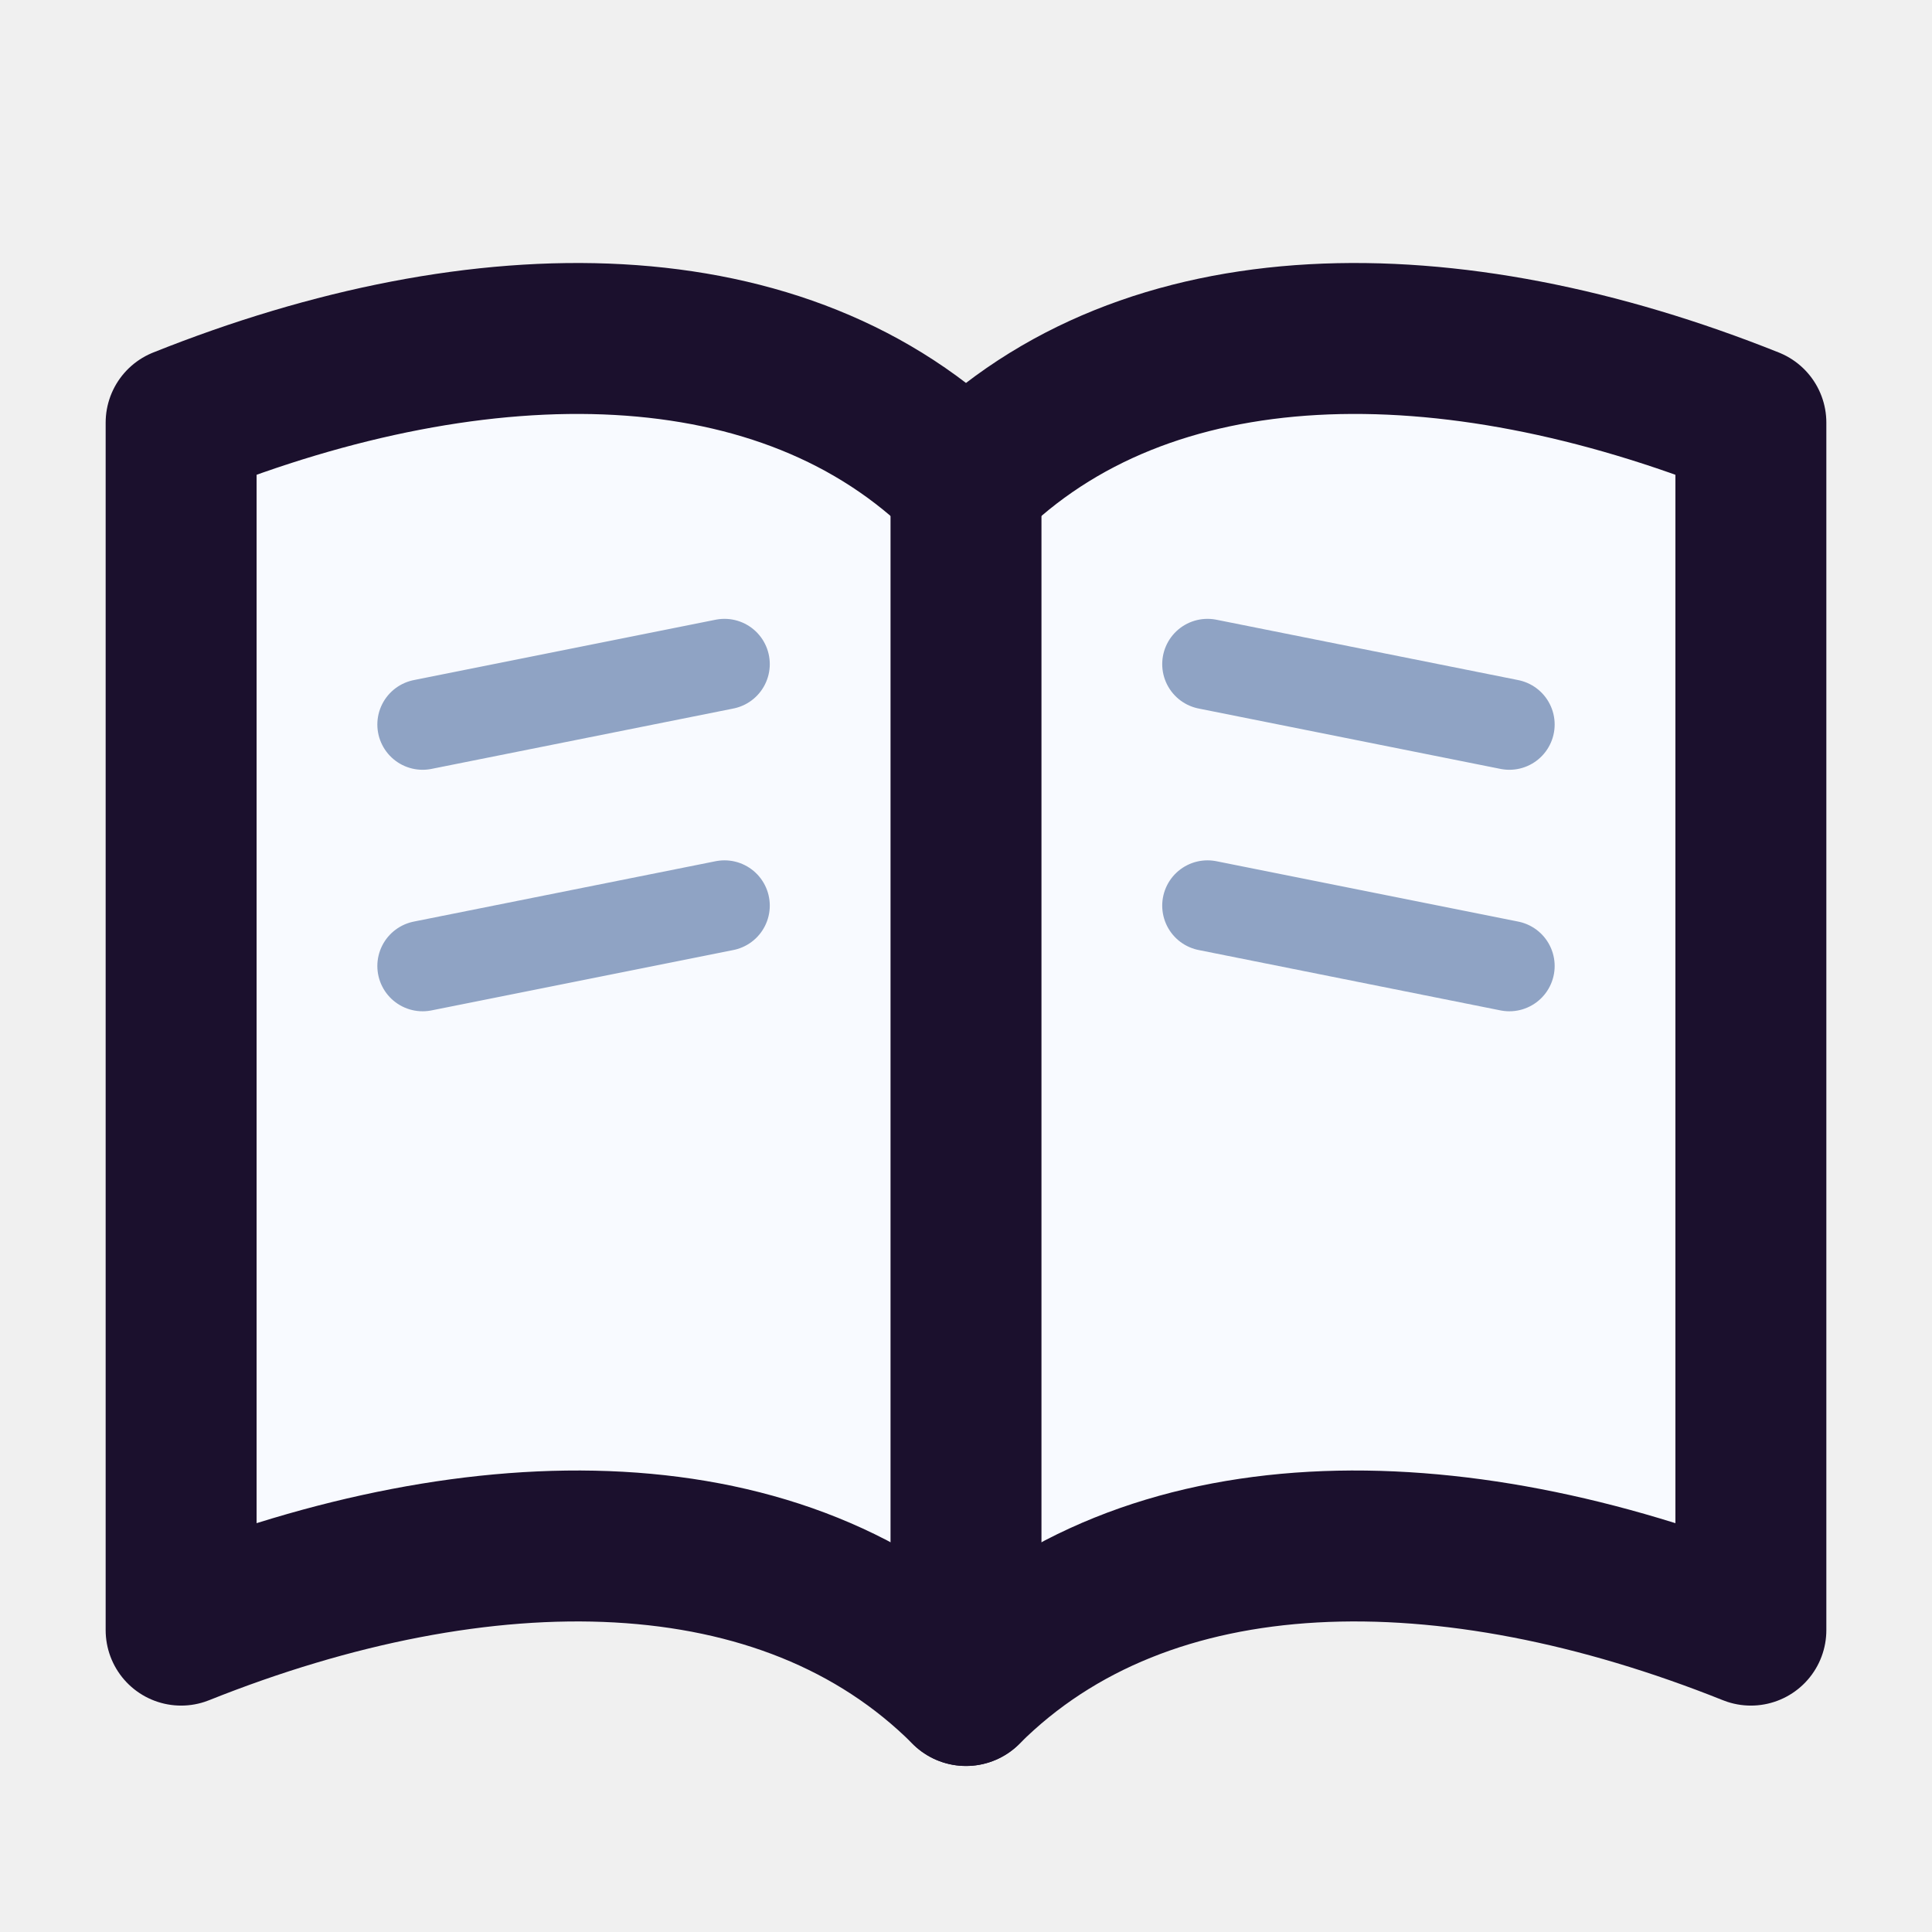
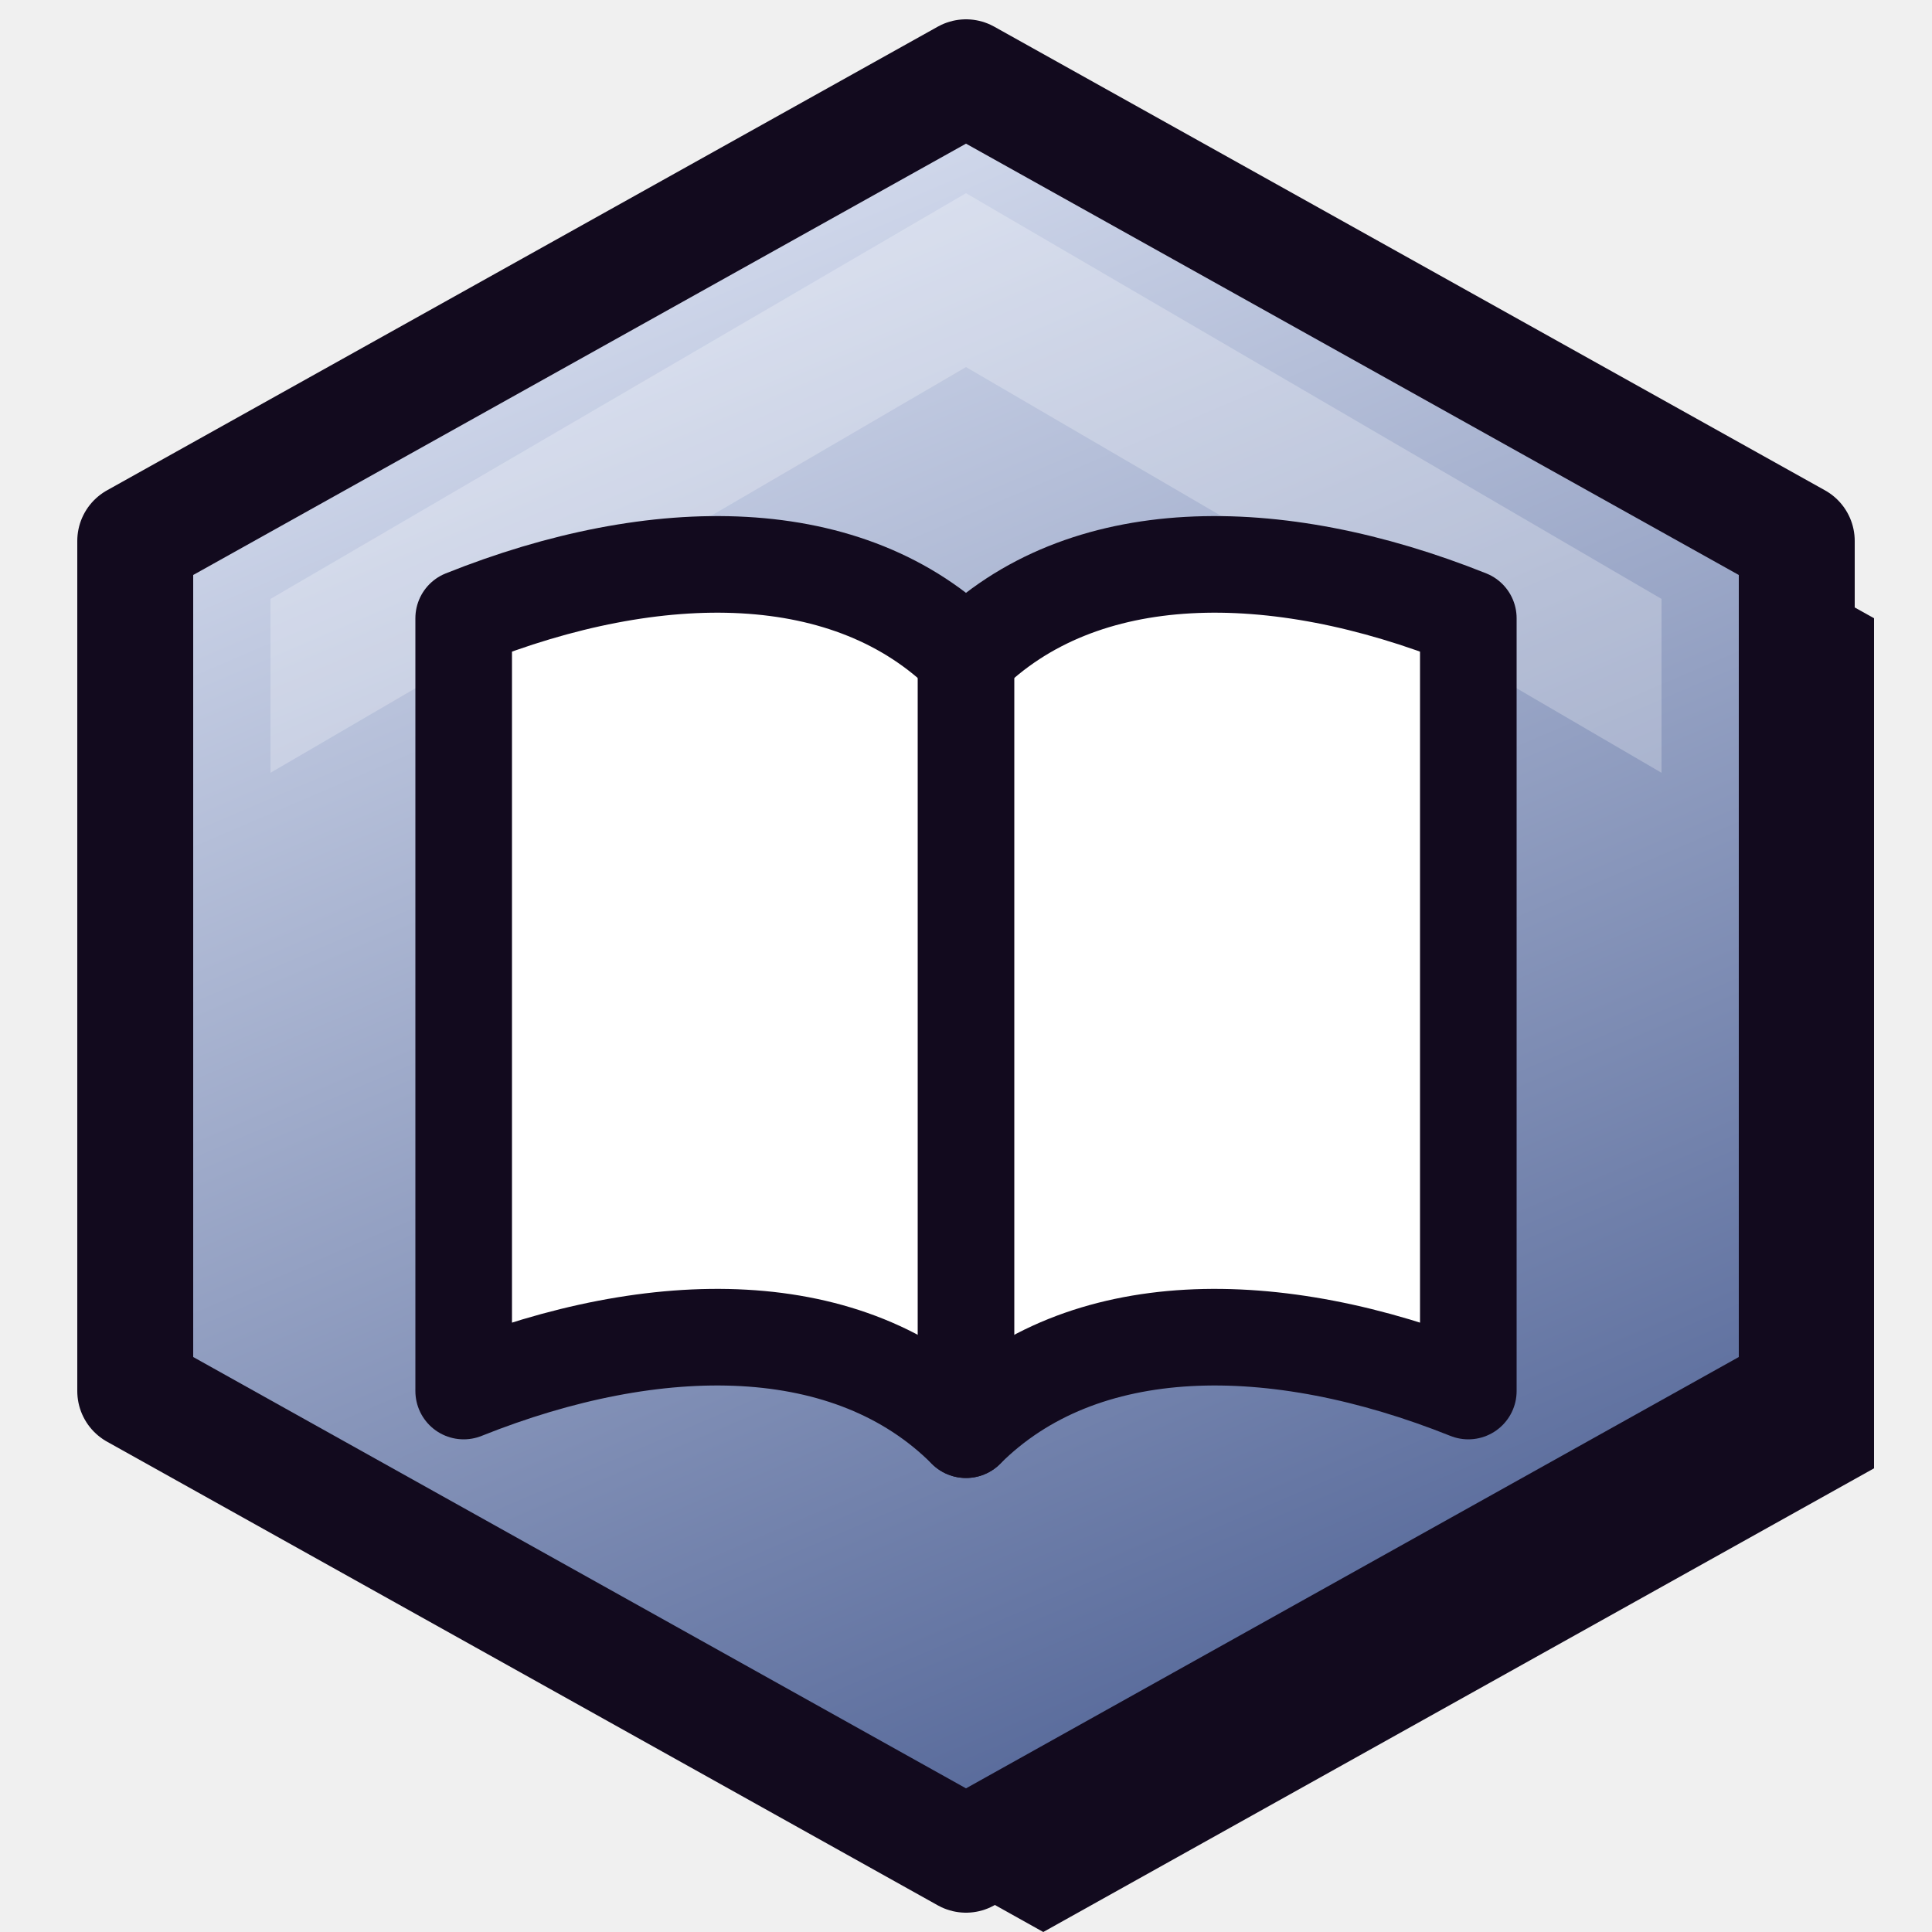
- <svg xmlns="http://www.w3.org/2000/svg" width="64" height="64" viewBox="0 0 64 64">
-   <path d="M6 14 C16 10 26 10 32 16 C38 10 48 10 58 14 L58 54 C48 50 38 50 32 56 C26 50 16 50 6 54 Z" fill="#f8faff" stroke="#1B102D" stroke-width="5" stroke-linejoin="round" stroke-linecap="round" />
-   <path d="M32 16 L32 56" stroke="#1B102D" stroke-width="5" stroke-linejoin="round" stroke-linecap="round" />
-   <path d="M14 24 L24 22 M14 32 L24 30 M40 22 L50 24 M40 30 L50 32" stroke="#8fa3c4" stroke-width="3" stroke-linecap="round" />
+ <svg xmlns="http://www.w3.org/2000/svg" width="64" height="64" viewBox="0 0 100 100">
+   <defs>
+     <linearGradient id="g" x1="0" y1="0" x2="0.4" y2="1">
+       <stop offset="0" stop-color="#eef3ff" />
+       <stop offset="1" stop-color="#5a6c9c" />
+     </linearGradient>
+   </defs>
+   <path d="M50 4 L93 28 L93 72 L50 96 L7 72 L7 28 Z" fill="#120a1e" transform="translate(4 4)" />
+   <path d="M50 4 L93 28 L93 72 L50 96 L7 72 L7 28 Z" fill="url(#g)" stroke="#120a1e" stroke-width="6" stroke-linejoin="round" />
+   <path d="M50 10 L86 31 L86 40 L50 19 L14 40 L14 31 Z" fill="#fff" opacity="0.25" />
+   <g transform="translate(18 18) scale(1)">
+     <path d="M6 14 C16 10 26 10 32 16 C38 10 48 10 58 14 L58 54 C48 50 38 50 32 56 C26 50 16 50 6 54 Z" fill="#fff" stroke="#120a1e" stroke-width="5" stroke-linejoin="round" stroke-linecap="round" />
+     <path d="M32 16 L32 56" stroke="#120a1e" stroke-width="5" stroke-linejoin="round" stroke-linecap="round" />
+   </g>
</svg>
